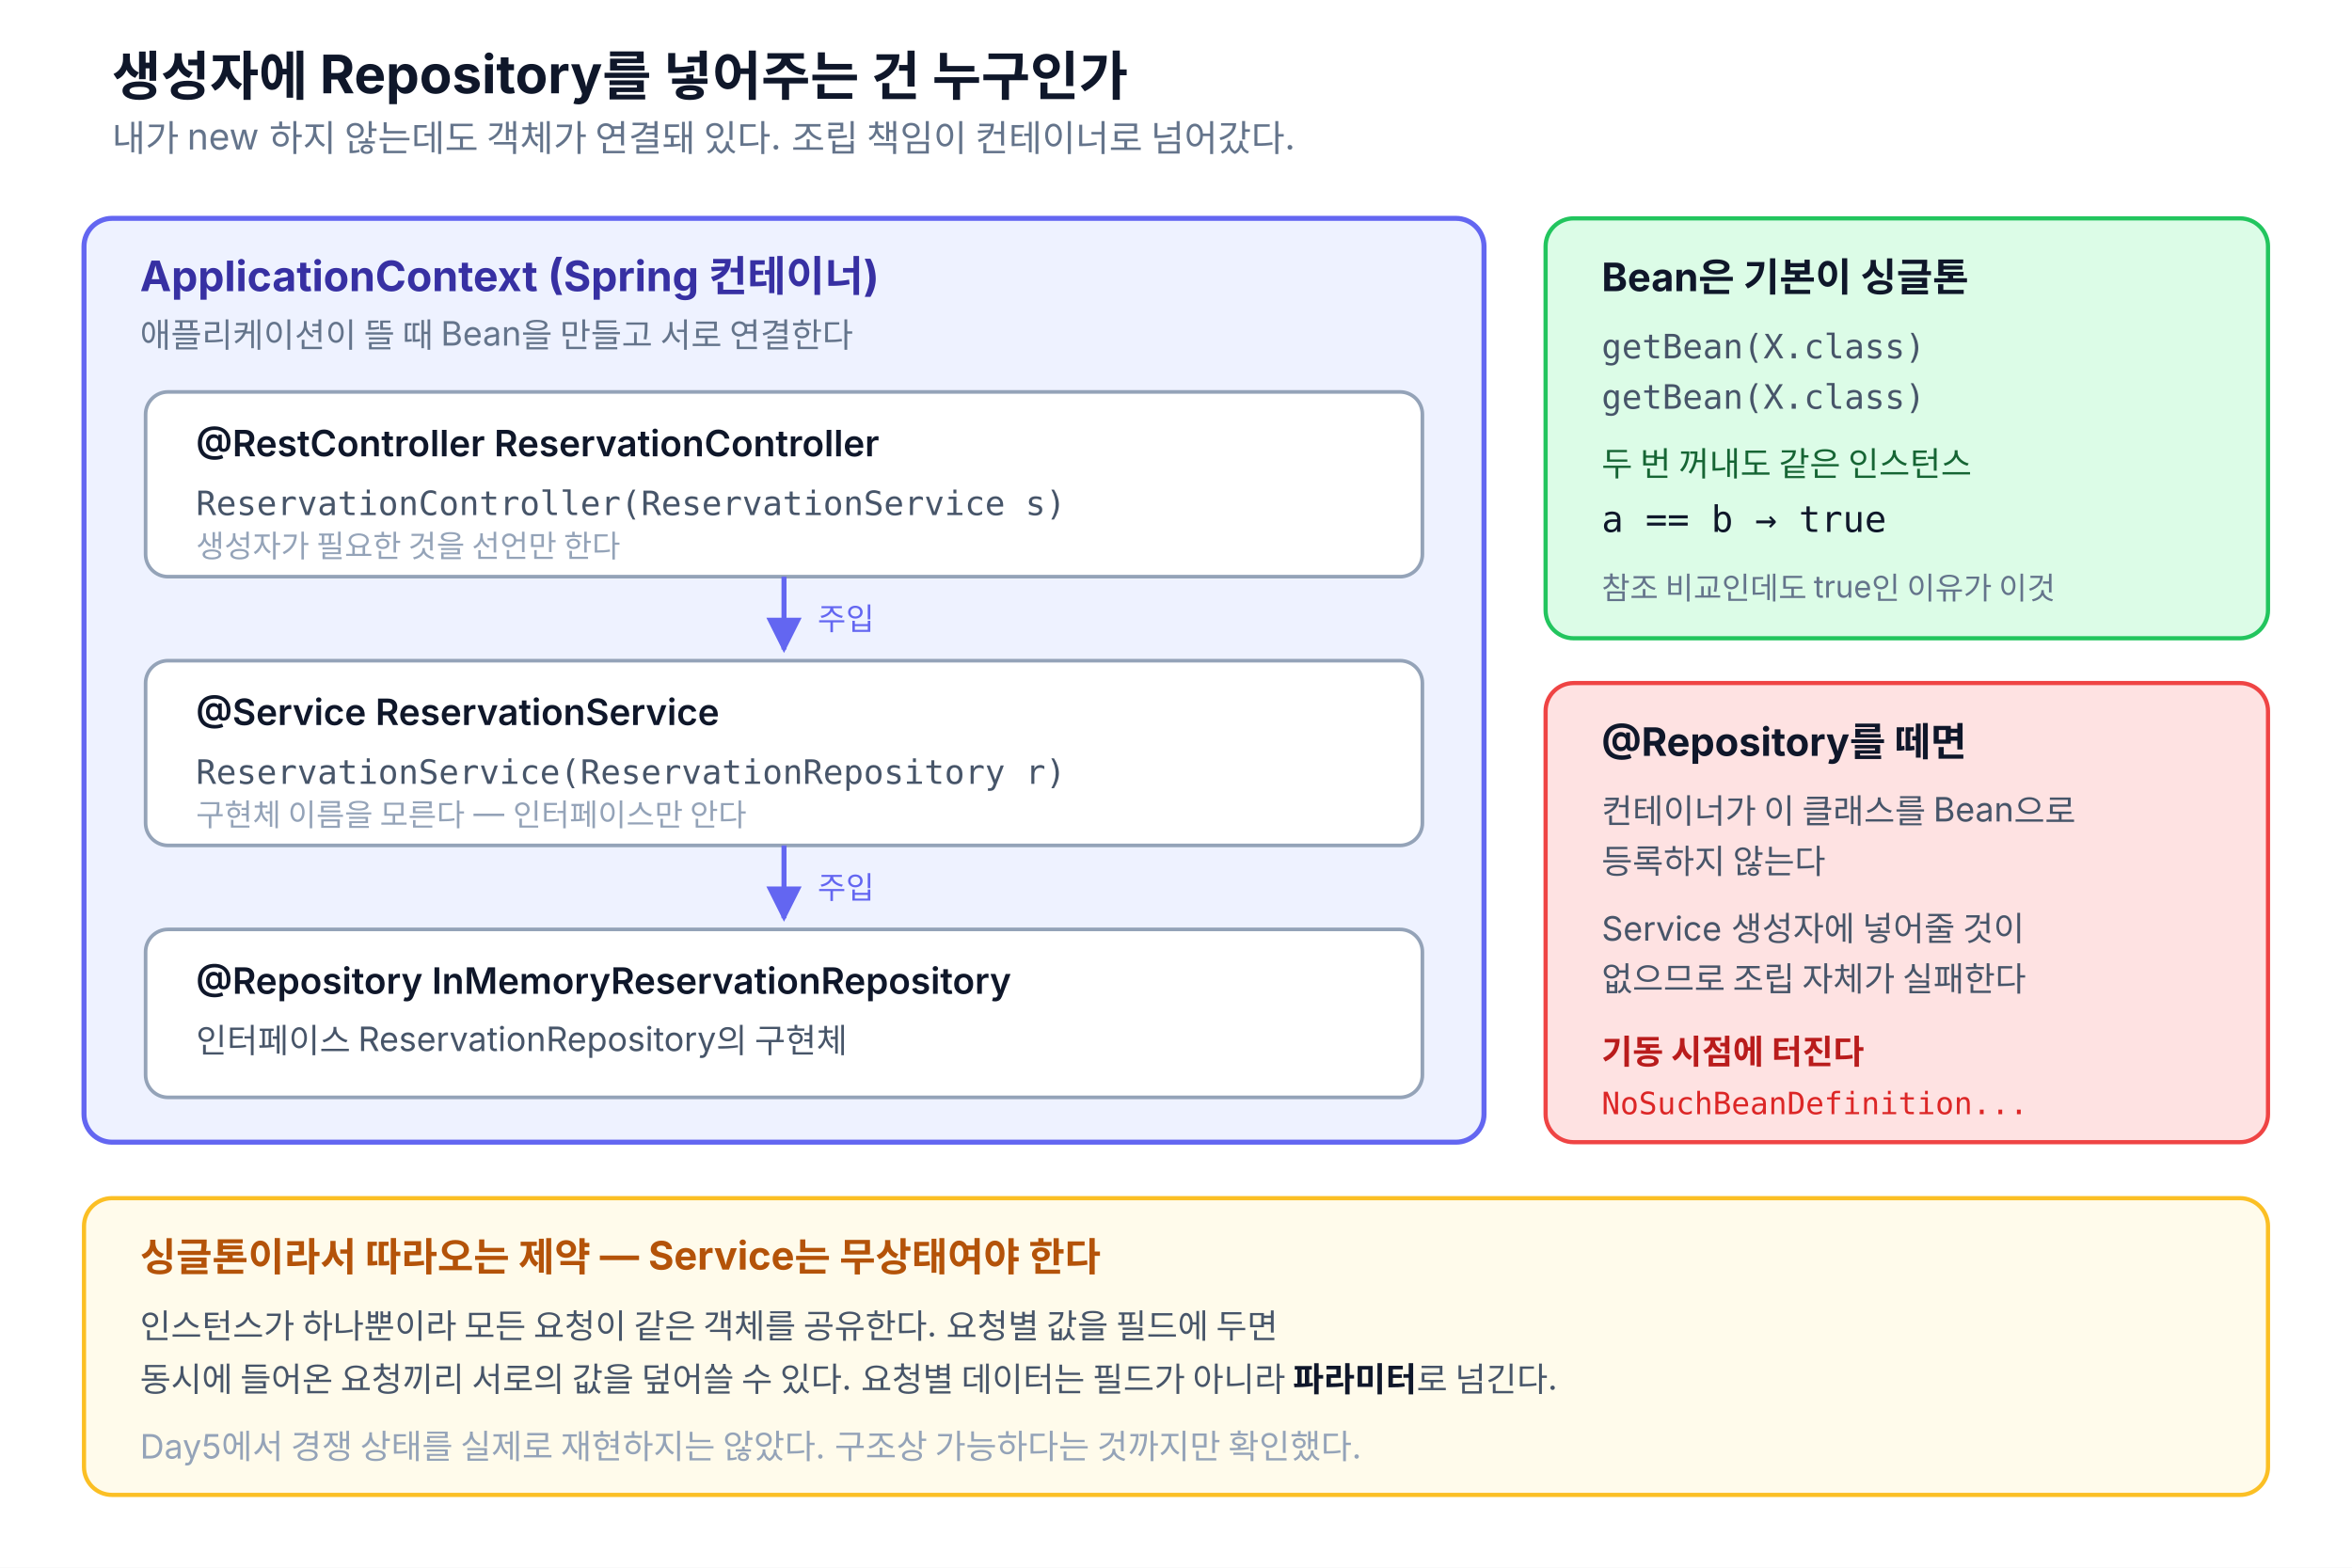
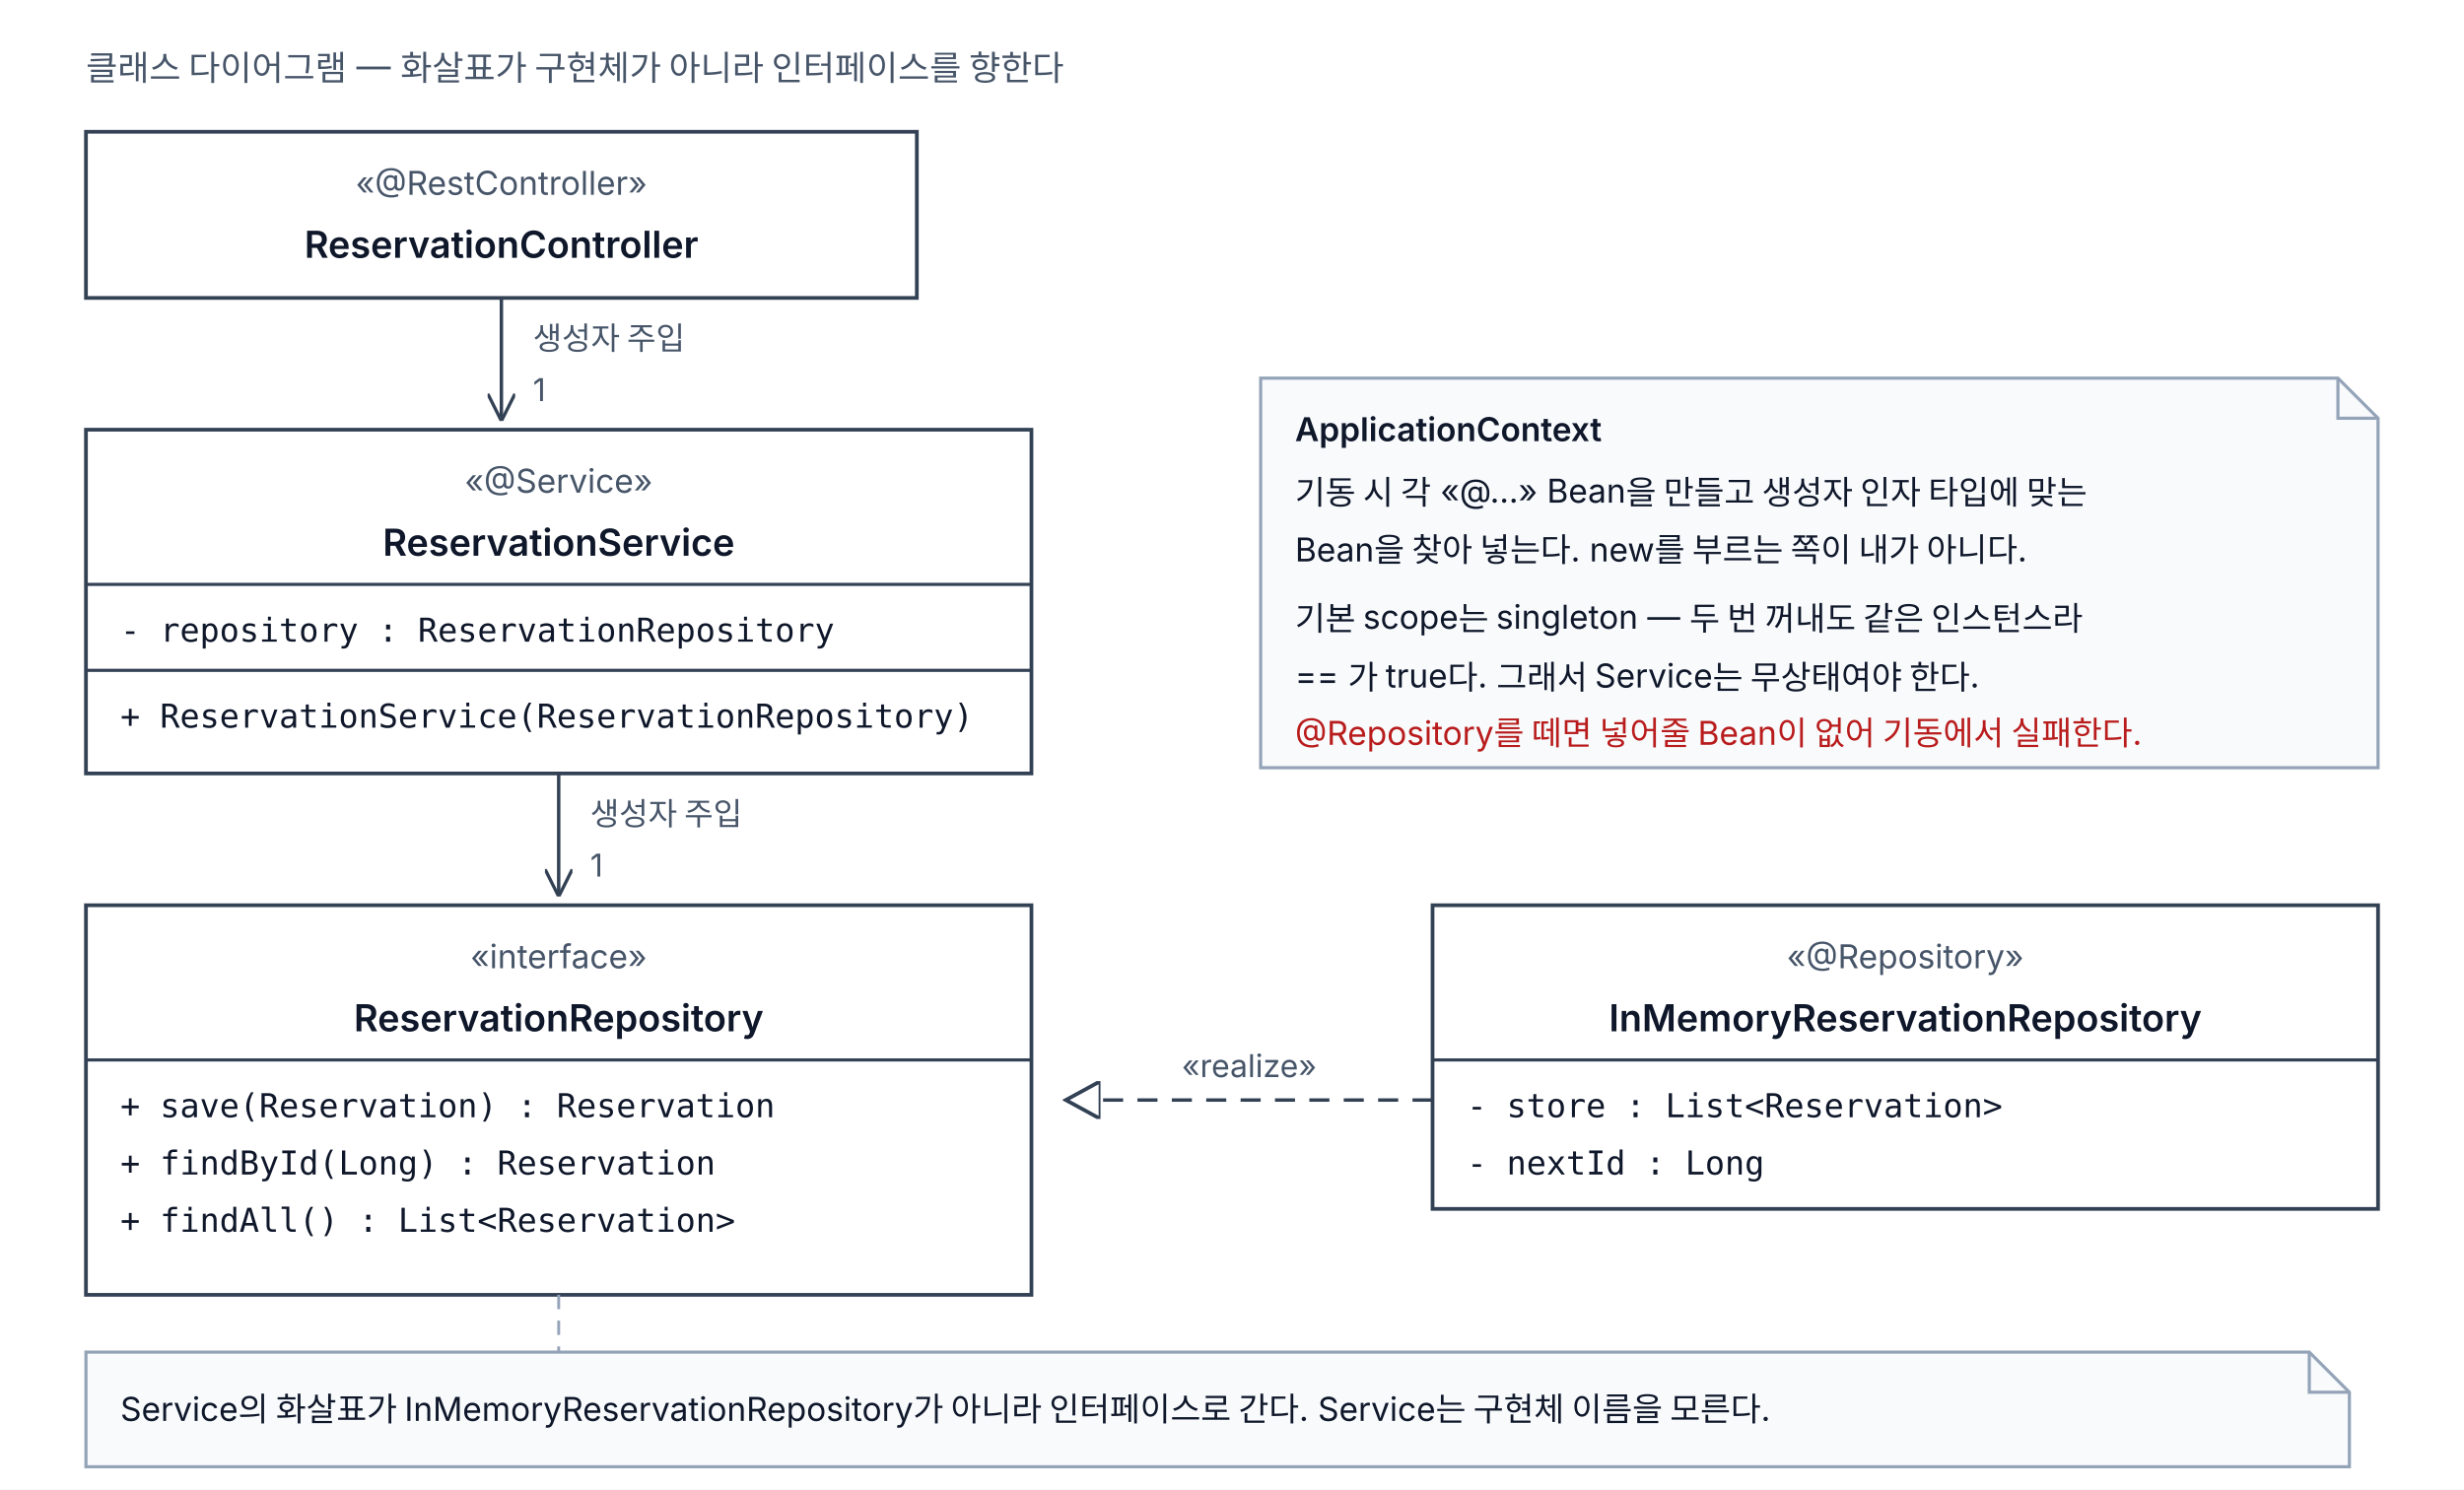
- <svg xmlns="http://www.w3.org/2000/svg" viewBox="0 0 840 560" width="840" height="560" font-family="system-ui, -apple-system, 'Segoe UI', 'Malgun Gothic', 'Apple SD Gothic Neo', sans-serif">
-   <rect x="0" y="0" width="840" height="560" fill="#ffffff" />
+ <svg xmlns="http://www.w3.org/2000/svg" viewBox="0 0 860 520" width="860" height="520" font-family="system-ui, -apple-system, 'Segoe UI', 'Malgun Gothic', 'Apple SD Gothic Neo', sans-serif">
+   <rect x="0" y="0" width="860" height="520" fill="#ffffff" />
  <defs>
-     <marker id="a5" viewBox="0 0 10 10" refX="9" refY="5" markerWidth="7" markerHeight="7" orient="auto-start-reverse">
-       <path d="M 0 0 L 10 5 L 0 10 z" fill="#6366f1" />
+     <marker id="assoc" viewBox="0 0 10 10" refX="9" refY="5" markerWidth="8" markerHeight="8" orient="auto-start-reverse">
+       <path d="M 0 0 L 10 5 L 0 10" fill="none" stroke="#334155" stroke-width="1.2" />
    </marker>
-     <marker id="a5r" viewBox="0 0 10 10" refX="9" refY="5" markerWidth="7" markerHeight="7" orient="auto-start-reverse">
-       <path d="M 0 0 L 10 5 L 0 10 z" fill="#ef4444" />
+     <marker id="realize" viewBox="0 0 12 12" refX="11" refY="6" markerWidth="11" markerHeight="11" orient="auto-start-reverse">
+       <path d="M 0 0 L 11 6 L 0 12 z" fill="#ffffff" stroke="#334155" stroke-width="1.2" />
    </marker>
  </defs>
-   <text x="40" y="34" font-size="19" font-weight="700" fill="#0f172a">생성자에 Repository를 넣어주는 건 누구인가</text>
-   <text x="40" y="54" font-size="13" fill="#64748b">내가 new 하지 않는데도 객체가 연결돼 있다. 조립 책임이 컨테이너로 넘어갔다.</text>
-   <rect x="30" y="78" width="500" height="330" rx="10" fill="#eef2ff" stroke="#6366f1" stroke-width="1.8" />
-   <text x="50" y="104" font-size="15" font-weight="700" fill="#3730a3">ApplicationContext (Spring 컨테이너)</text>
-   <text x="50" y="124" font-size="12" fill="#64748b">애플리케이션이 뜰 때 Bean을 만들고 서로 연결한다</text>
-   <rect x="52" y="140" width="456" height="66" rx="8" fill="#ffffff" stroke="#94a3b8" stroke-width="1.3" />
-   <text x="70" y="163" font-size="13" font-weight="600" fill="#0f172a">@RestController  ReservationController</text>
-   <text x="70" y="184" font-size="12" fill="#475569" font-family="ui-monospace, Consolas, monospace">ReservationController(ReservationService s)</text>
-   <text x="70" y="199" font-size="11" fill="#94a3b8">생성자가 필요한 것을 선언만 한다</text>
-   <line x1="280" y1="206" x2="280" y2="232" stroke="#6366f1" stroke-width="1.8" marker-end="url(#a5)" />
-   <text x="292" y="225" font-size="11" fill="#6366f1">주입</text>
-   <rect x="52" y="236" width="456" height="66" rx="8" fill="#ffffff" stroke="#94a3b8" stroke-width="1.3" />
-   <text x="70" y="259" font-size="13" font-weight="600" fill="#0f172a">@Service  ReservationService</text>
-   <text x="70" y="280" font-size="12" fill="#475569" font-family="ui-monospace, Consolas, monospace">ReservationService(ReservationRepository r)</text>
-   <text x="70" y="295" font-size="11" fill="#94a3b8">구현체 이름을 모른다 — 인터페이스만 안다</text>
-   <line x1="280" y1="302" x2="280" y2="328" stroke="#6366f1" stroke-width="1.8" marker-end="url(#a5)" />
-   <text x="292" y="321" font-size="11" fill="#6366f1">주입</text>
-   <rect x="52" y="332" width="456" height="60" rx="8" fill="#ffffff" stroke="#94a3b8" stroke-width="1.3" />
-   <text x="70" y="355" font-size="13" font-weight="600" fill="#0f172a">@Repository  InMemoryReservationRepository</text>
-   <text x="70" y="376" font-size="12" fill="#475569">인터페이스 ReservationRepository의 구현체</text>
-   <rect x="552" y="78" width="258" height="150" rx="10" fill="#dcfce7" stroke="#22c55e" stroke-width="1.5" />
-   <text x="572" y="104" font-size="14" font-weight="700" fill="#0f172a">Bean은 기본이 싱글톤</text>
-   <text x="572" y="128" font-size="12" fill="#475569" font-family="ui-monospace, Consolas, monospace">getBean(X.class)</text>
-   <text x="572" y="146" font-size="12" fill="#475569" font-family="ui-monospace, Consolas, monospace">getBean(X.class)</text>
-   <text x="572" y="170" font-size="12" fill="#166534">두 번 꺼내도 같은 인스턴스</text>
-   <text x="572" y="190" font-size="13" fill="#0f172a" font-family="ui-monospace, Consolas, monospace">a == b  →  true</text>
-   <text x="572" y="214" font-size="11" fill="#64748b">참조 비교인데도 true인 이유가 이것</text>
-   <rect x="552" y="244" width="258" height="164" rx="10" fill="#fee2e2" stroke="#ef4444" stroke-width="1.5" />
-   <text x="572" y="270" font-size="14" font-weight="700" fill="#0f172a">@Repository를 떼면</text>
-   <text x="572" y="294" font-size="12" fill="#475569">컨테이너가 이 클래스를 Bean으로</text>
-   <text x="572" y="312" font-size="12" fill="#475569">등록하지 않는다</text>
-   <text x="572" y="336" font-size="12" fill="#475569">Service 생성자에 넣어줄 것이</text>
-   <text x="572" y="354" font-size="12" fill="#475569">없으므로 조립 자체가 실패한다</text>
-   <text x="572" y="380" font-size="12" fill="#b91c1c" font-weight="600">기동 시점에 터진다</text>
-   <text x="572" y="398" font-size="11" fill="#dc2626" font-family="ui-monospace, Consolas, monospace">NoSuchBeanDefinition...</text>
-   <rect x="30" y="428" width="780" height="106" rx="10" fill="#fffbeb" stroke="#fbbf24" stroke-width="1.5" />
-   <text x="50" y="454" font-size="14" font-weight="700" fill="#b45309">싱글톤이라서 따라오는 제약 — Service는 무상태여야 한다</text>
-   <text x="50" y="478" font-size="12" fill="#475569">인스턴스가 하나뿐이라 모든 요청이 같은 객체를 공유한다. 요청별 값을 필드에 두면</text>
-   <text x="50" y="497" font-size="12" fill="#475569">동시에 들어온 요청끼리 서로의 값을 덮어쓸 수 있다. 요청별 데이터는 필드가 아니라 <tspan font-weight="600" fill="#0f172a">파라미터</tspan>로 넘긴다.</text>
-   <text x="50" y="521" font-size="12" fill="#94a3b8">Day5에서 경쟁 상태를 실제로 재현하지는 않았다. 구조상 가능하다는 것까지만 확인했다.</text>
+   <text x="30" y="28" font-size="12" fill="#475569">클래스 다이어그램 — 화살표가 구현체가 아니라 인터페이스를 향한다</text>
+   <rect x="30" y="46" width="290" height="58" fill="#ffffff" stroke="#334155" stroke-width="1.3" />
+   <text x="175" y="68" font-size="11.5" fill="#475569" text-anchor="middle">«@RestController»</text>
+   <text x="175" y="90" font-size="13" font-weight="600" fill="#0f172a" text-anchor="middle">ReservationController</text>
+   <line x1="175" y1="104" x2="175" y2="146" stroke="#334155" stroke-width="1.2" marker-end="url(#assoc)" />
+   <text x="186" y="122" font-size="11" fill="#475569">생성자 주입</text>
+   <text x="186" y="140" font-size="11" fill="#475569">1</text>
+   <rect x="30" y="150" width="330" height="120" fill="#ffffff" stroke="#334155" stroke-width="1.3" />
+   <text x="195" y="172" font-size="11.5" fill="#475569" text-anchor="middle">«@Service»</text>
+   <text x="195" y="194" font-size="13" font-weight="600" fill="#0f172a" text-anchor="middle">ReservationService</text>
+   <line x1="30" y1="204" x2="360" y2="204" stroke="#334155" stroke-width="1.1" />
+   <text x="42" y="224" font-size="11.5" fill="#0f172a" font-family="ui-monospace, Consolas, monospace">- repository : ReservationRepository</text>
+   <line x1="30" y1="234" x2="360" y2="234" stroke="#334155" stroke-width="1.1" />
+   <text x="42" y="254" font-size="11.5" fill="#0f172a" font-family="ui-monospace, Consolas, monospace">+ ReservationService(ReservationRepository)</text>
+   <line x1="195" y1="270" x2="195" y2="312" stroke="#334155" stroke-width="1.2" marker-end="url(#assoc)" />
+   <text x="206" y="288" font-size="11" fill="#475569">생성자 주입</text>
+   <text x="206" y="306" font-size="11" fill="#475569">1</text>
+   <rect x="30" y="316" width="330" height="136" fill="#ffffff" stroke="#334155" stroke-width="1.3" />
+   <text x="195" y="338" font-size="11.5" fill="#475569" text-anchor="middle">«interface»</text>
+   <text x="195" y="360" font-size="13" font-weight="600" fill="#0f172a" text-anchor="middle">ReservationRepository</text>
+   <line x1="30" y1="370" x2="360" y2="370" stroke="#334155" stroke-width="1.1" />
+   <text x="42" y="390" font-size="11.5" fill="#0f172a" font-family="ui-monospace, Consolas, monospace">+ save(Reservation) : Reservation</text>
+   <text x="42" y="410" font-size="11.5" fill="#0f172a" font-family="ui-monospace, Consolas, monospace">+ findById(Long) : Reservation</text>
+   <text x="42" y="430" font-size="11.5" fill="#0f172a" font-family="ui-monospace, Consolas, monospace">+ findAll() : List&lt;Reservation&gt;</text>
+   <line x1="500" y1="384" x2="372" y2="384" stroke="#334155" stroke-width="1.2" stroke-dasharray="7 5" marker-end="url(#realize)" />
+   <text x="436" y="376" font-size="11" fill="#475569" text-anchor="middle">«realize»</text>
+   <rect x="500" y="316" width="330" height="106" fill="#ffffff" stroke="#334155" stroke-width="1.3" />
+   <text x="665" y="338" font-size="11.5" fill="#475569" text-anchor="middle">«@Repository»</text>
+   <text x="665" y="360" font-size="13" font-weight="600" fill="#0f172a" text-anchor="middle">InMemoryReservationRepository</text>
+   <line x1="500" y1="370" x2="830" y2="370" stroke="#334155" stroke-width="1.1" />
+   <text x="512" y="390" font-size="11.5" fill="#0f172a" font-family="ui-monospace, Consolas, monospace">- store : List&lt;Reservation&gt;</text>
+   <text x="512" y="410" font-size="11.5" fill="#0f172a" font-family="ui-monospace, Consolas, monospace">- nextId : Long</text>
+   <line x1="500" y1="200" x2="440" y2="200" stroke="#94a3b8" stroke-width="1" stroke-dasharray="5 4" />
+   <path d="M 440 132 L 816 132 L 830 146 L 830 268 L 440 268 Z" fill="#f8fafc" stroke="#94a3b8" stroke-width="1.1" />
+   <path d="M 816 132 L 816 146 L 830 146" fill="none" stroke="#94a3b8" stroke-width="1.1" />
+   <text x="452" y="154" font-size="11.5" font-weight="600" fill="#0f172a">ApplicationContext</text>
+   <text x="452" y="176" font-size="11.5" fill="#0f172a">기동 시 각 «@…» Bean을 만들고 생성자 인자 타입에 맞는</text>
+   <text x="452" y="196" font-size="11.5" fill="#0f172a">Bean을 찾아 넣는다. new를 부르는 쪽이 내가 아니다.</text>
+   <text x="452" y="220" font-size="11.5" fill="#0f172a">기본 scope는 singleton — 두 번 꺼내도 같은 인스턴스라</text>
+   <text x="452" y="240" font-size="11.5" fill="#0f172a">== 가 true다. 그래서 Service는 무상태여야 한다.</text>
+   <text x="452" y="260" font-size="11.5" fill="#b91c1c">@Repository를 떼면 넣어줄 Bean이 없어 기동에서 실패한다.</text>
+   <line x1="195" y1="452" x2="195" y2="472" stroke="#94a3b8" stroke-width="1" stroke-dasharray="5 4" />
+   <path d="M 30 472 L 806 472 L 820 486 L 820 512 L 30 512 Z" fill="#f8fafc" stroke="#94a3b8" stroke-width="1.1" />
+   <path d="M 806 472 L 806 486 L 820 486" fill="none" stroke="#94a3b8" stroke-width="1.1" />
+   <text x="42" y="496" font-size="11.5" fill="#0f172a">Service의 화살표가 InMemoryReservationRepository가 아니라 인터페이스로 간다. Service는 구현체 이름을 모른다.</text>
</svg>
